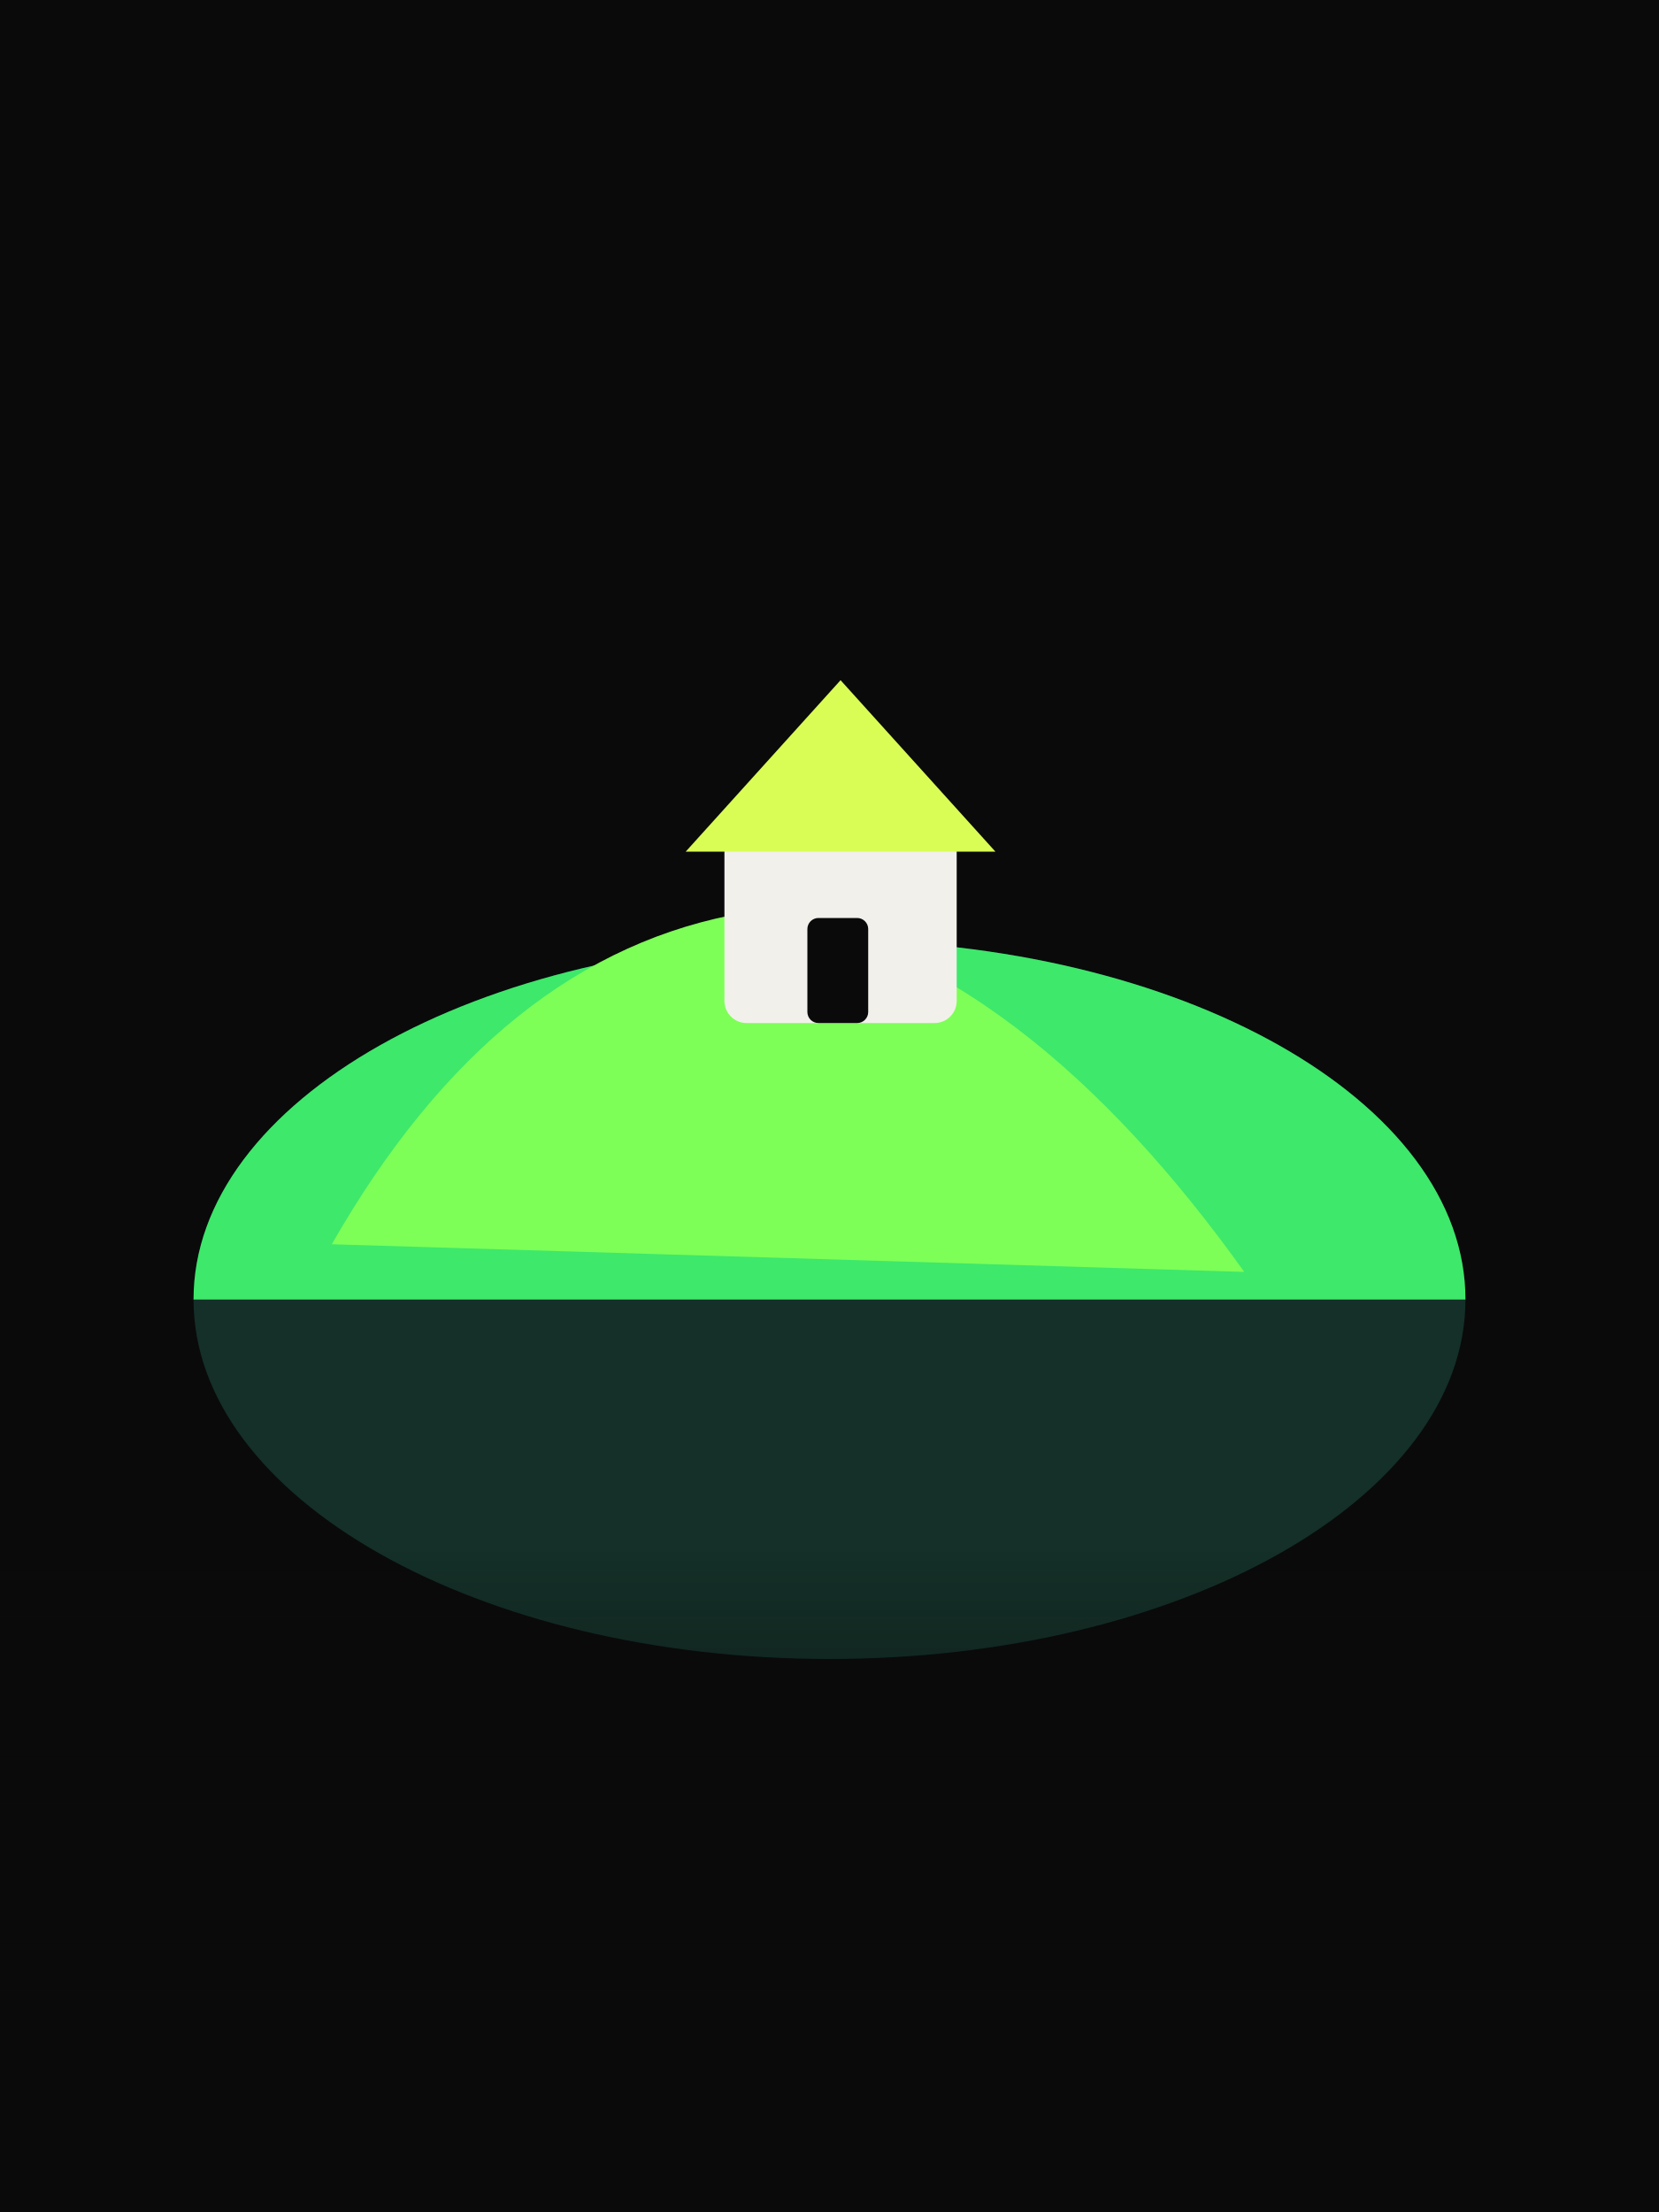
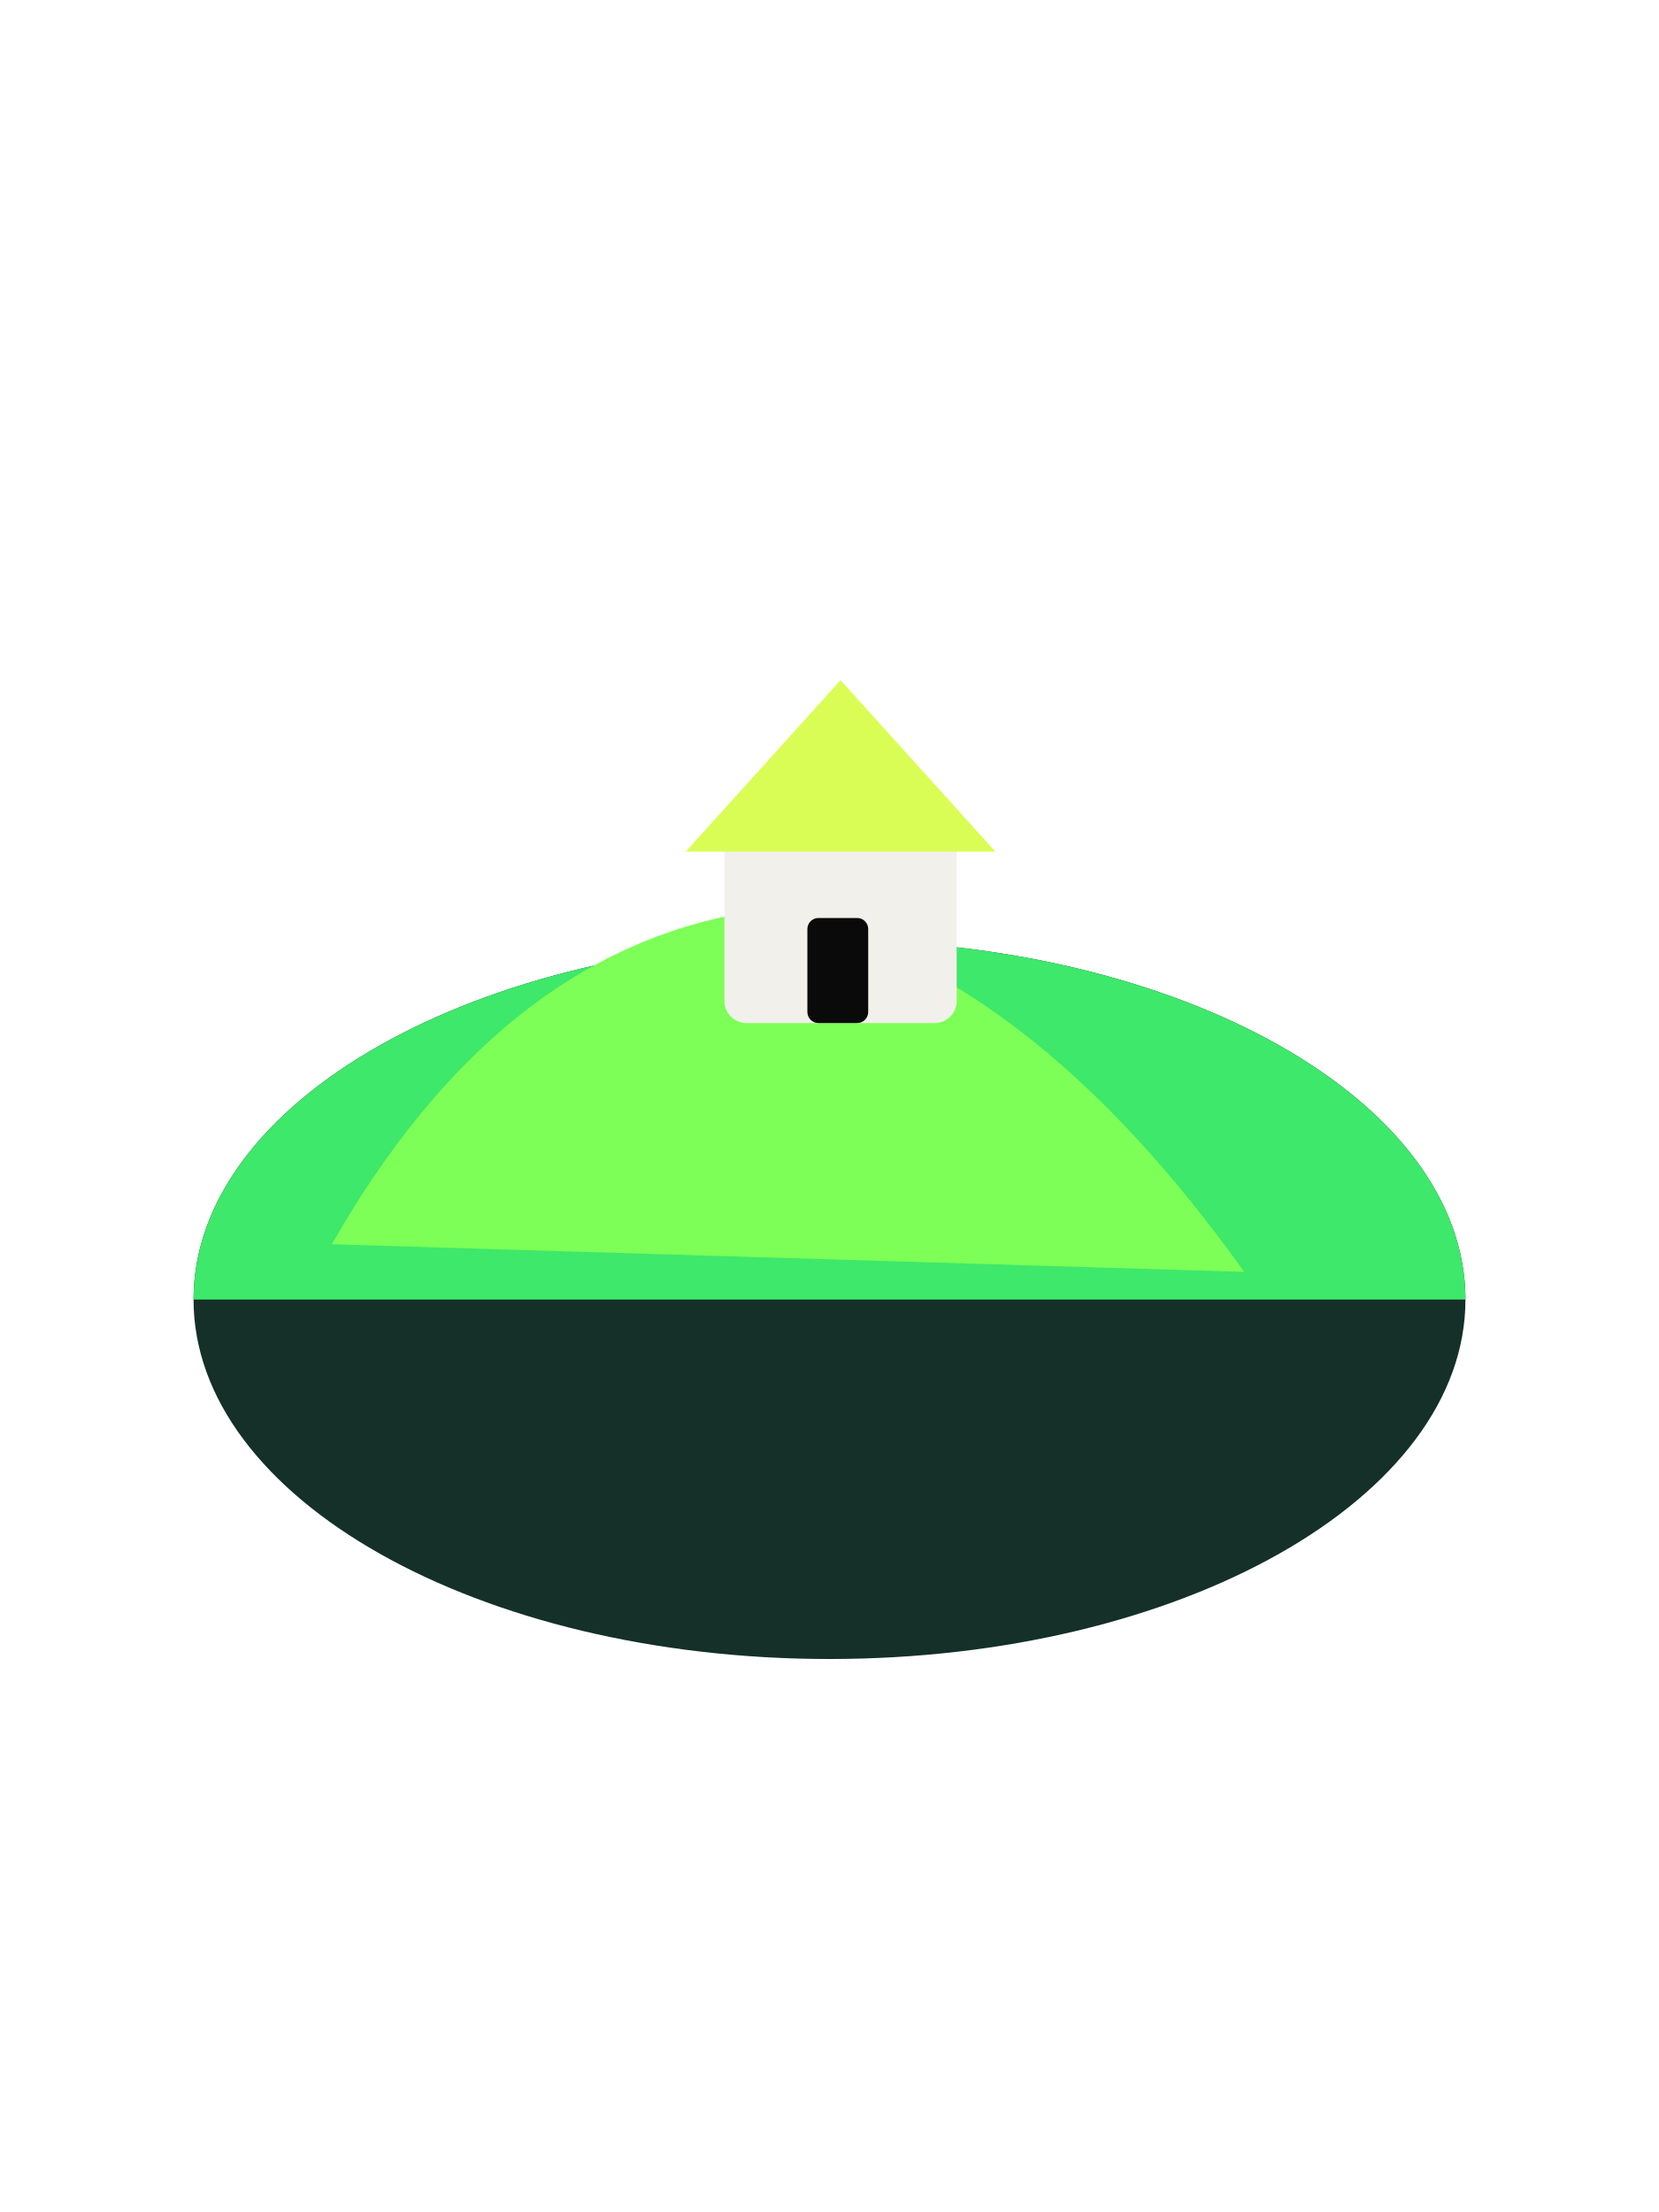
<svg xmlns="http://www.w3.org/2000/svg" viewBox="0 0 600 800" role="img" aria-label="Island illustration">
-   <rect width="600" height="800" fill="#0a0a0b" />
  <ellipse cx="300" cy="470" rx="230" ry="130" fill="#143028" />
  <path d="M70 470a230 130 0 0 1 460 0" fill="#3ee86a" />
  <path d="M120 450c40-70 90-110 150-120 70 8 130 60 180 130" fill="#7dff57" />
  <rect x="262" y="300" width="84" height="70" rx="8" fill="#f2f0eb" />
  <path d="M248 308 L304 246 L360 308" fill="#dafd55" />
  <rect x="292" y="332" width="22" height="38" rx="4" fill="#0a0a0b" />
-   <rect y="560" width="600" height="240" fill="url(#fade)" />
-   <defs>
-     <linearGradient id="fade" x1="0" y1="0" x2="0" y2="1">
-       <stop offset="0%" stop-color="#0a0a0b" stop-opacity="0" />
-       <stop offset="70%" stop-color="#0a0a0b" />
-     </linearGradient>
-   </defs>
</svg>
